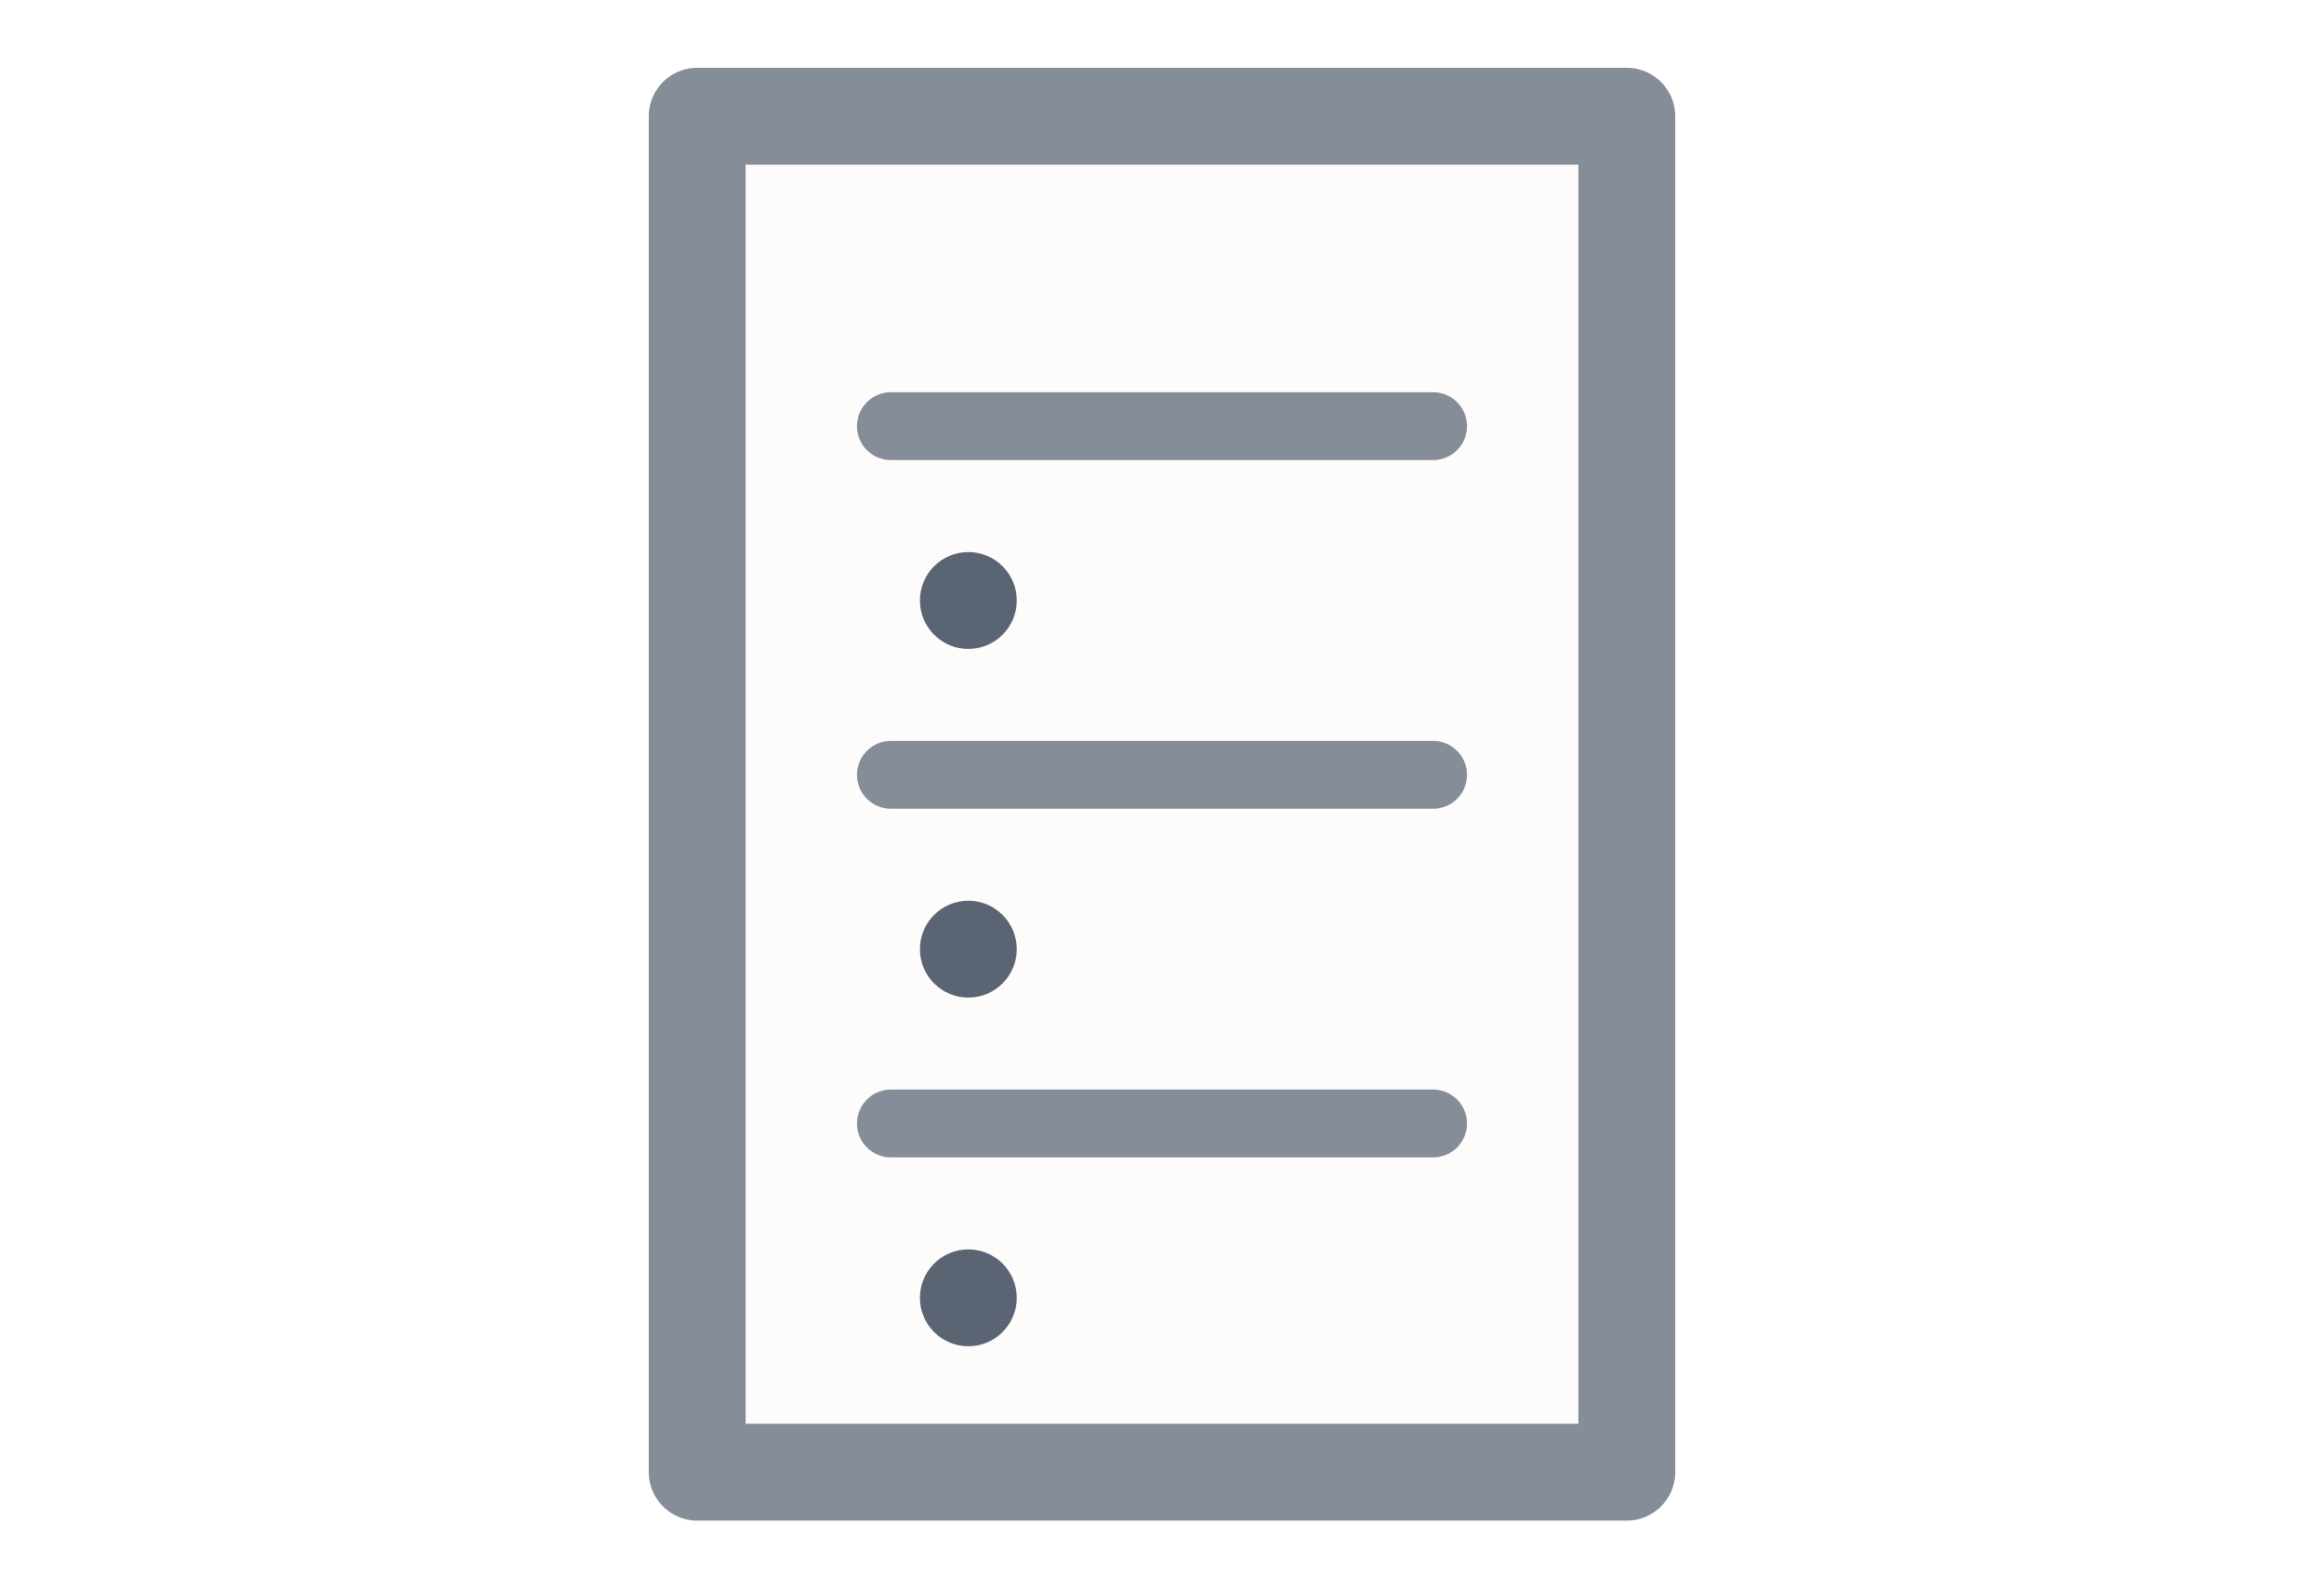
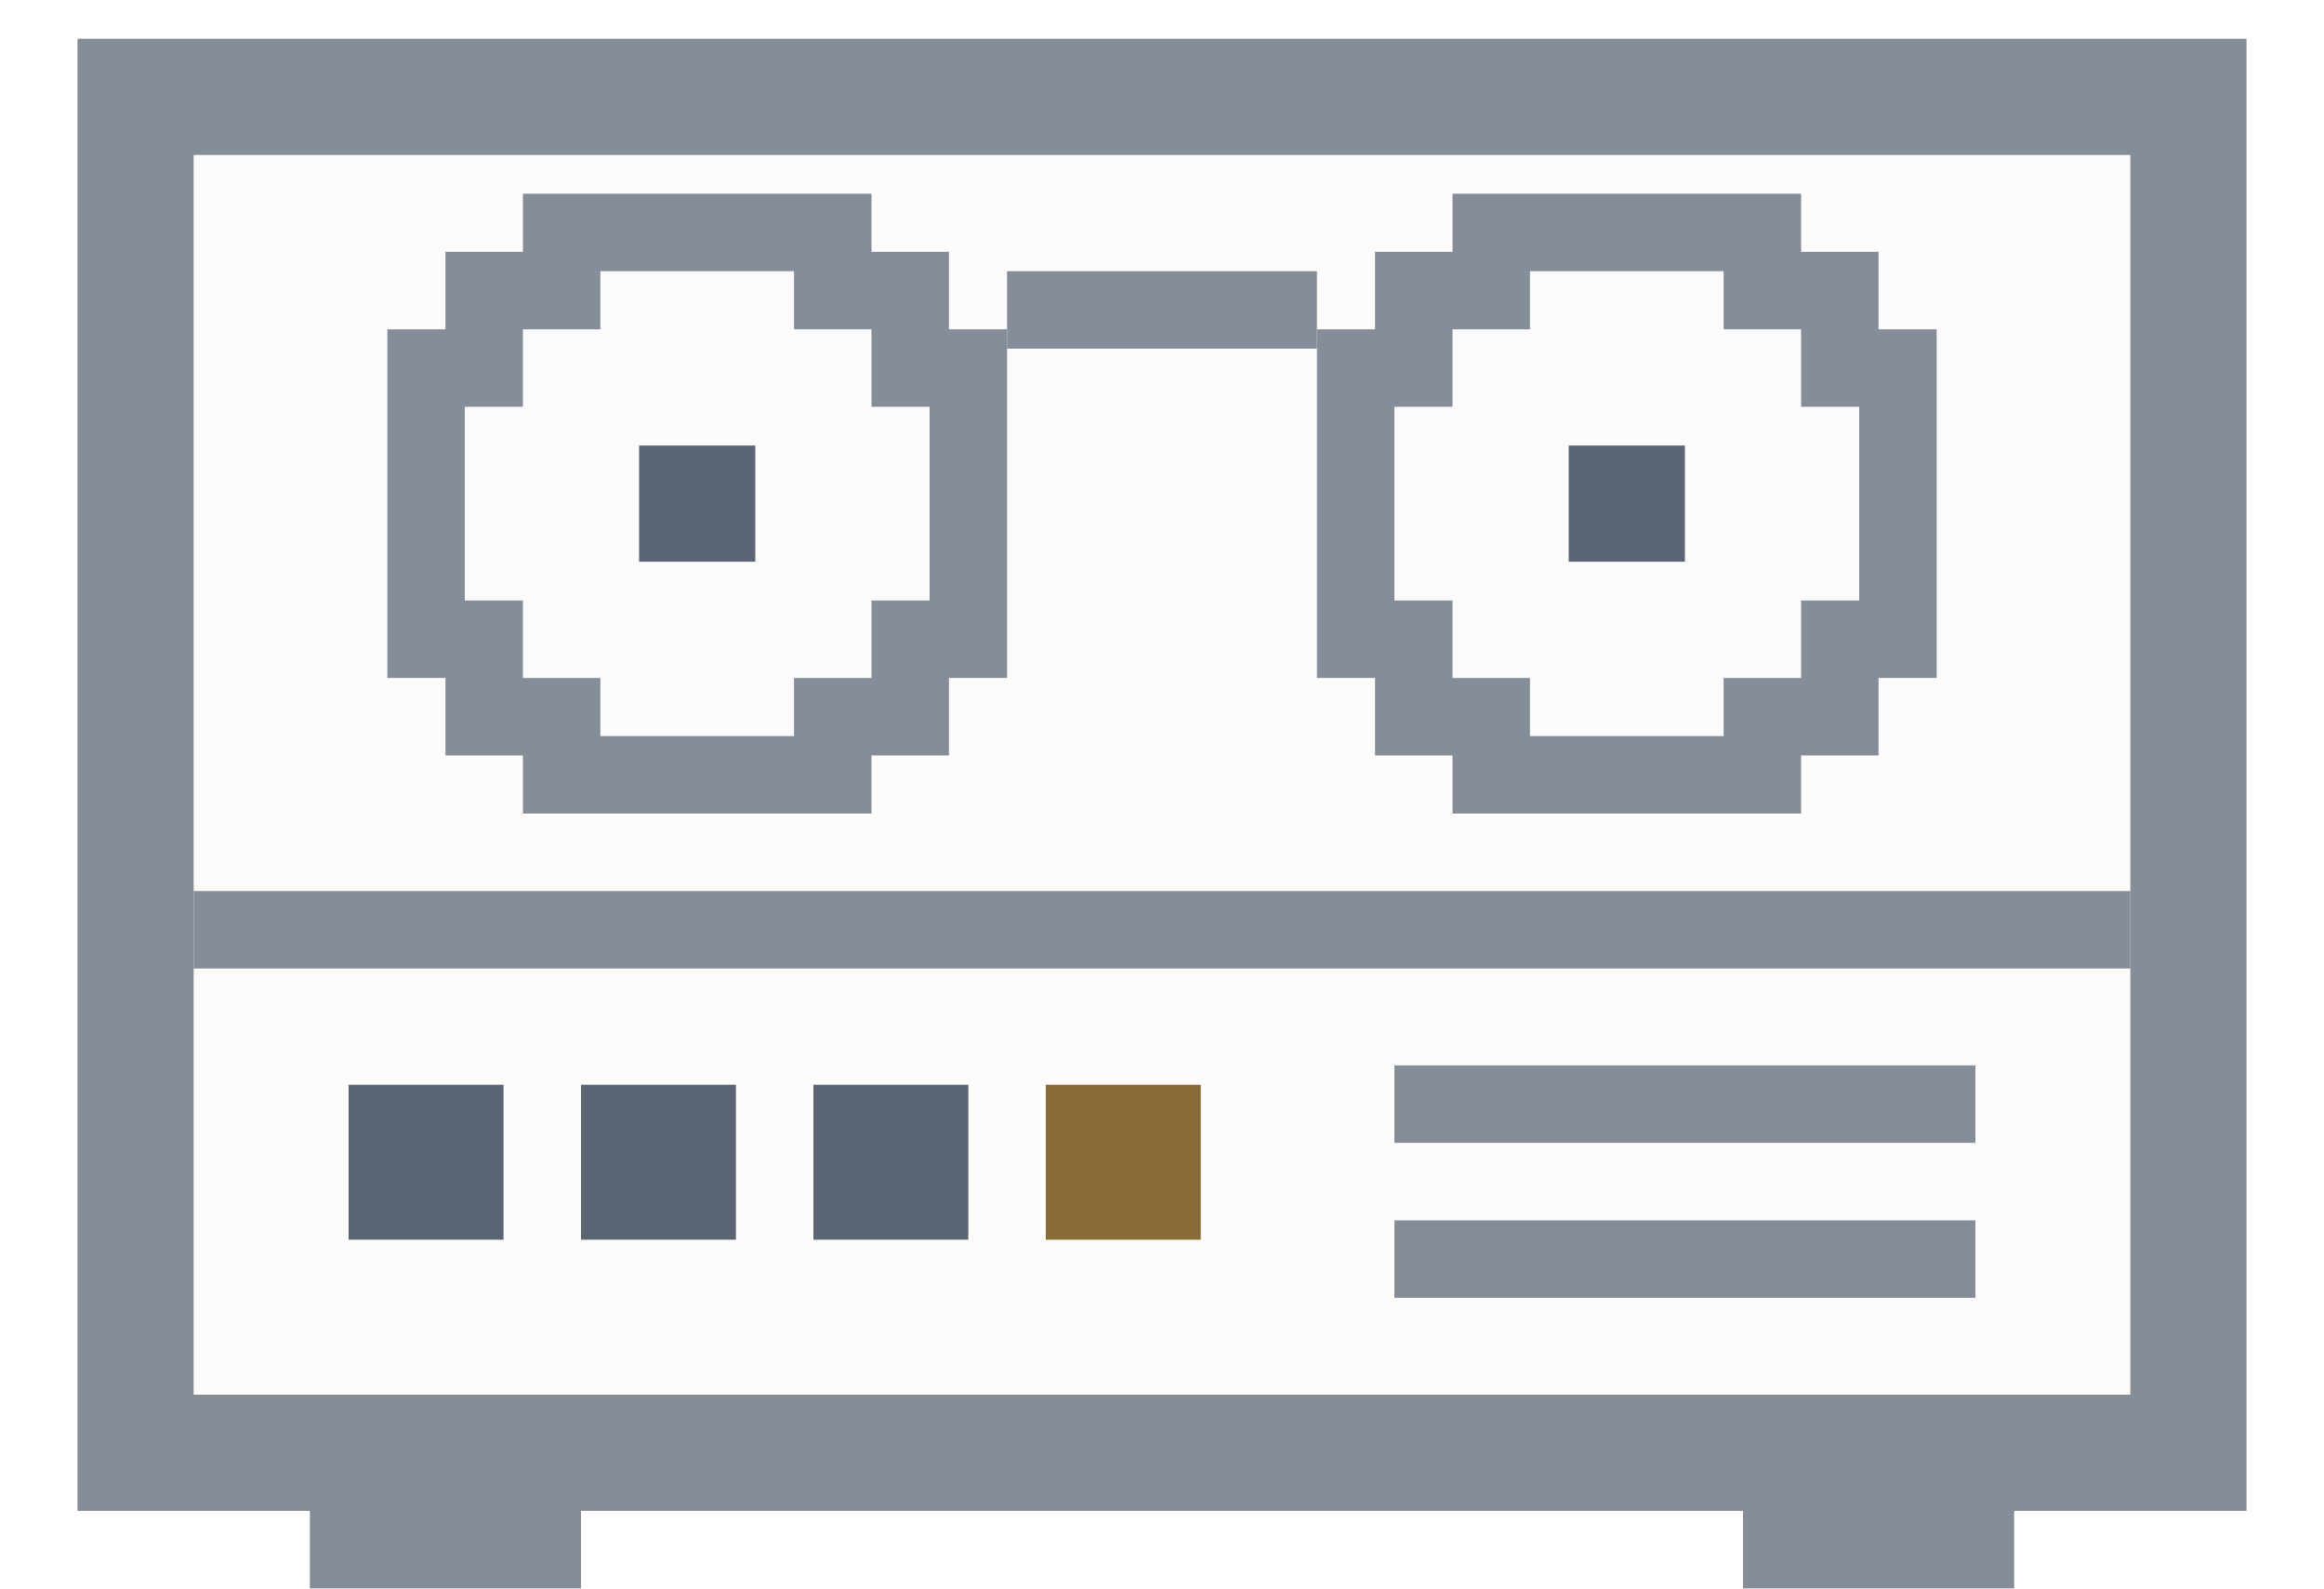
<svg xmlns="http://www.w3.org/2000/svg" viewBox="0 0 120 82" stroke-linecap="round" stroke-linejoin="round">
-   <rect x="36" y="6" width="48" height="70" fill="#fdfcfa" stroke="#858d99" stroke-width="5" />
-   <path d="M46 22h28M46 40h28M46 58h28" fill="none" stroke="#858d99" stroke-width="3.5" />
-   <circle cx="50" cy="31" r="2.5" fill="#5b6472" stroke="none" />
-   <circle cx="50" cy="49" r="2.5" fill="#5b6472" stroke="none" />
-   <circle cx="50" cy="67" r="2.5" fill="#5b6472" stroke="none" />
+   <path d="M16 78h14v4h-14zM90 78h14v4h-14z" fill="#858d99" stroke="none" />
+   <path d="M4 2h112v76h-112z" fill="#858d99" stroke="none" />
+   <path d="M10 8h100v64h-100z" fill="#fdfcfa" stroke="none" />
+   <path d="M27 10h18v32h-18zM23 13h26v26h-26zM20 17h32v18h-32z" fill="#858d99" stroke="none" />
+   <path d="M31 14h10v24h-10zM27 17h18v18h-18zM24 21h24v10h-24z" fill="#fbfbfc" stroke="none" />
+   <path d="M75 10h18v32h-18zM71 13h26v26h-26zM68 17h32v18h-32z" fill="#858d99" stroke="none" />
+   <path d="M79 14h10v24h-10zM75 17h18v18h-18zM72 21h24v10h-24z" fill="#fbfbfc" stroke="none" />
+   <path d="M33 23h6v6h-6zM81 23h6v6h-6z" fill="#5b6472" stroke="none" />
+   <path d="M52 14h16v4h-16zM10 46h100v4h-100z" fill="#858d99" stroke="none" />
+   <path d="M18 56h8v8h-8zM30 56h8v8h-8zM42 56h8v8h-8z" fill="#5b6472" stroke="none" />
+   <path d="M54 56h8v8h-8z" fill="#876c37" stroke="none" />
+   <path d="M72 55h30v4h-30zM72 63h30v4h-30z" fill="#858d99" stroke="none" />
</svg>
